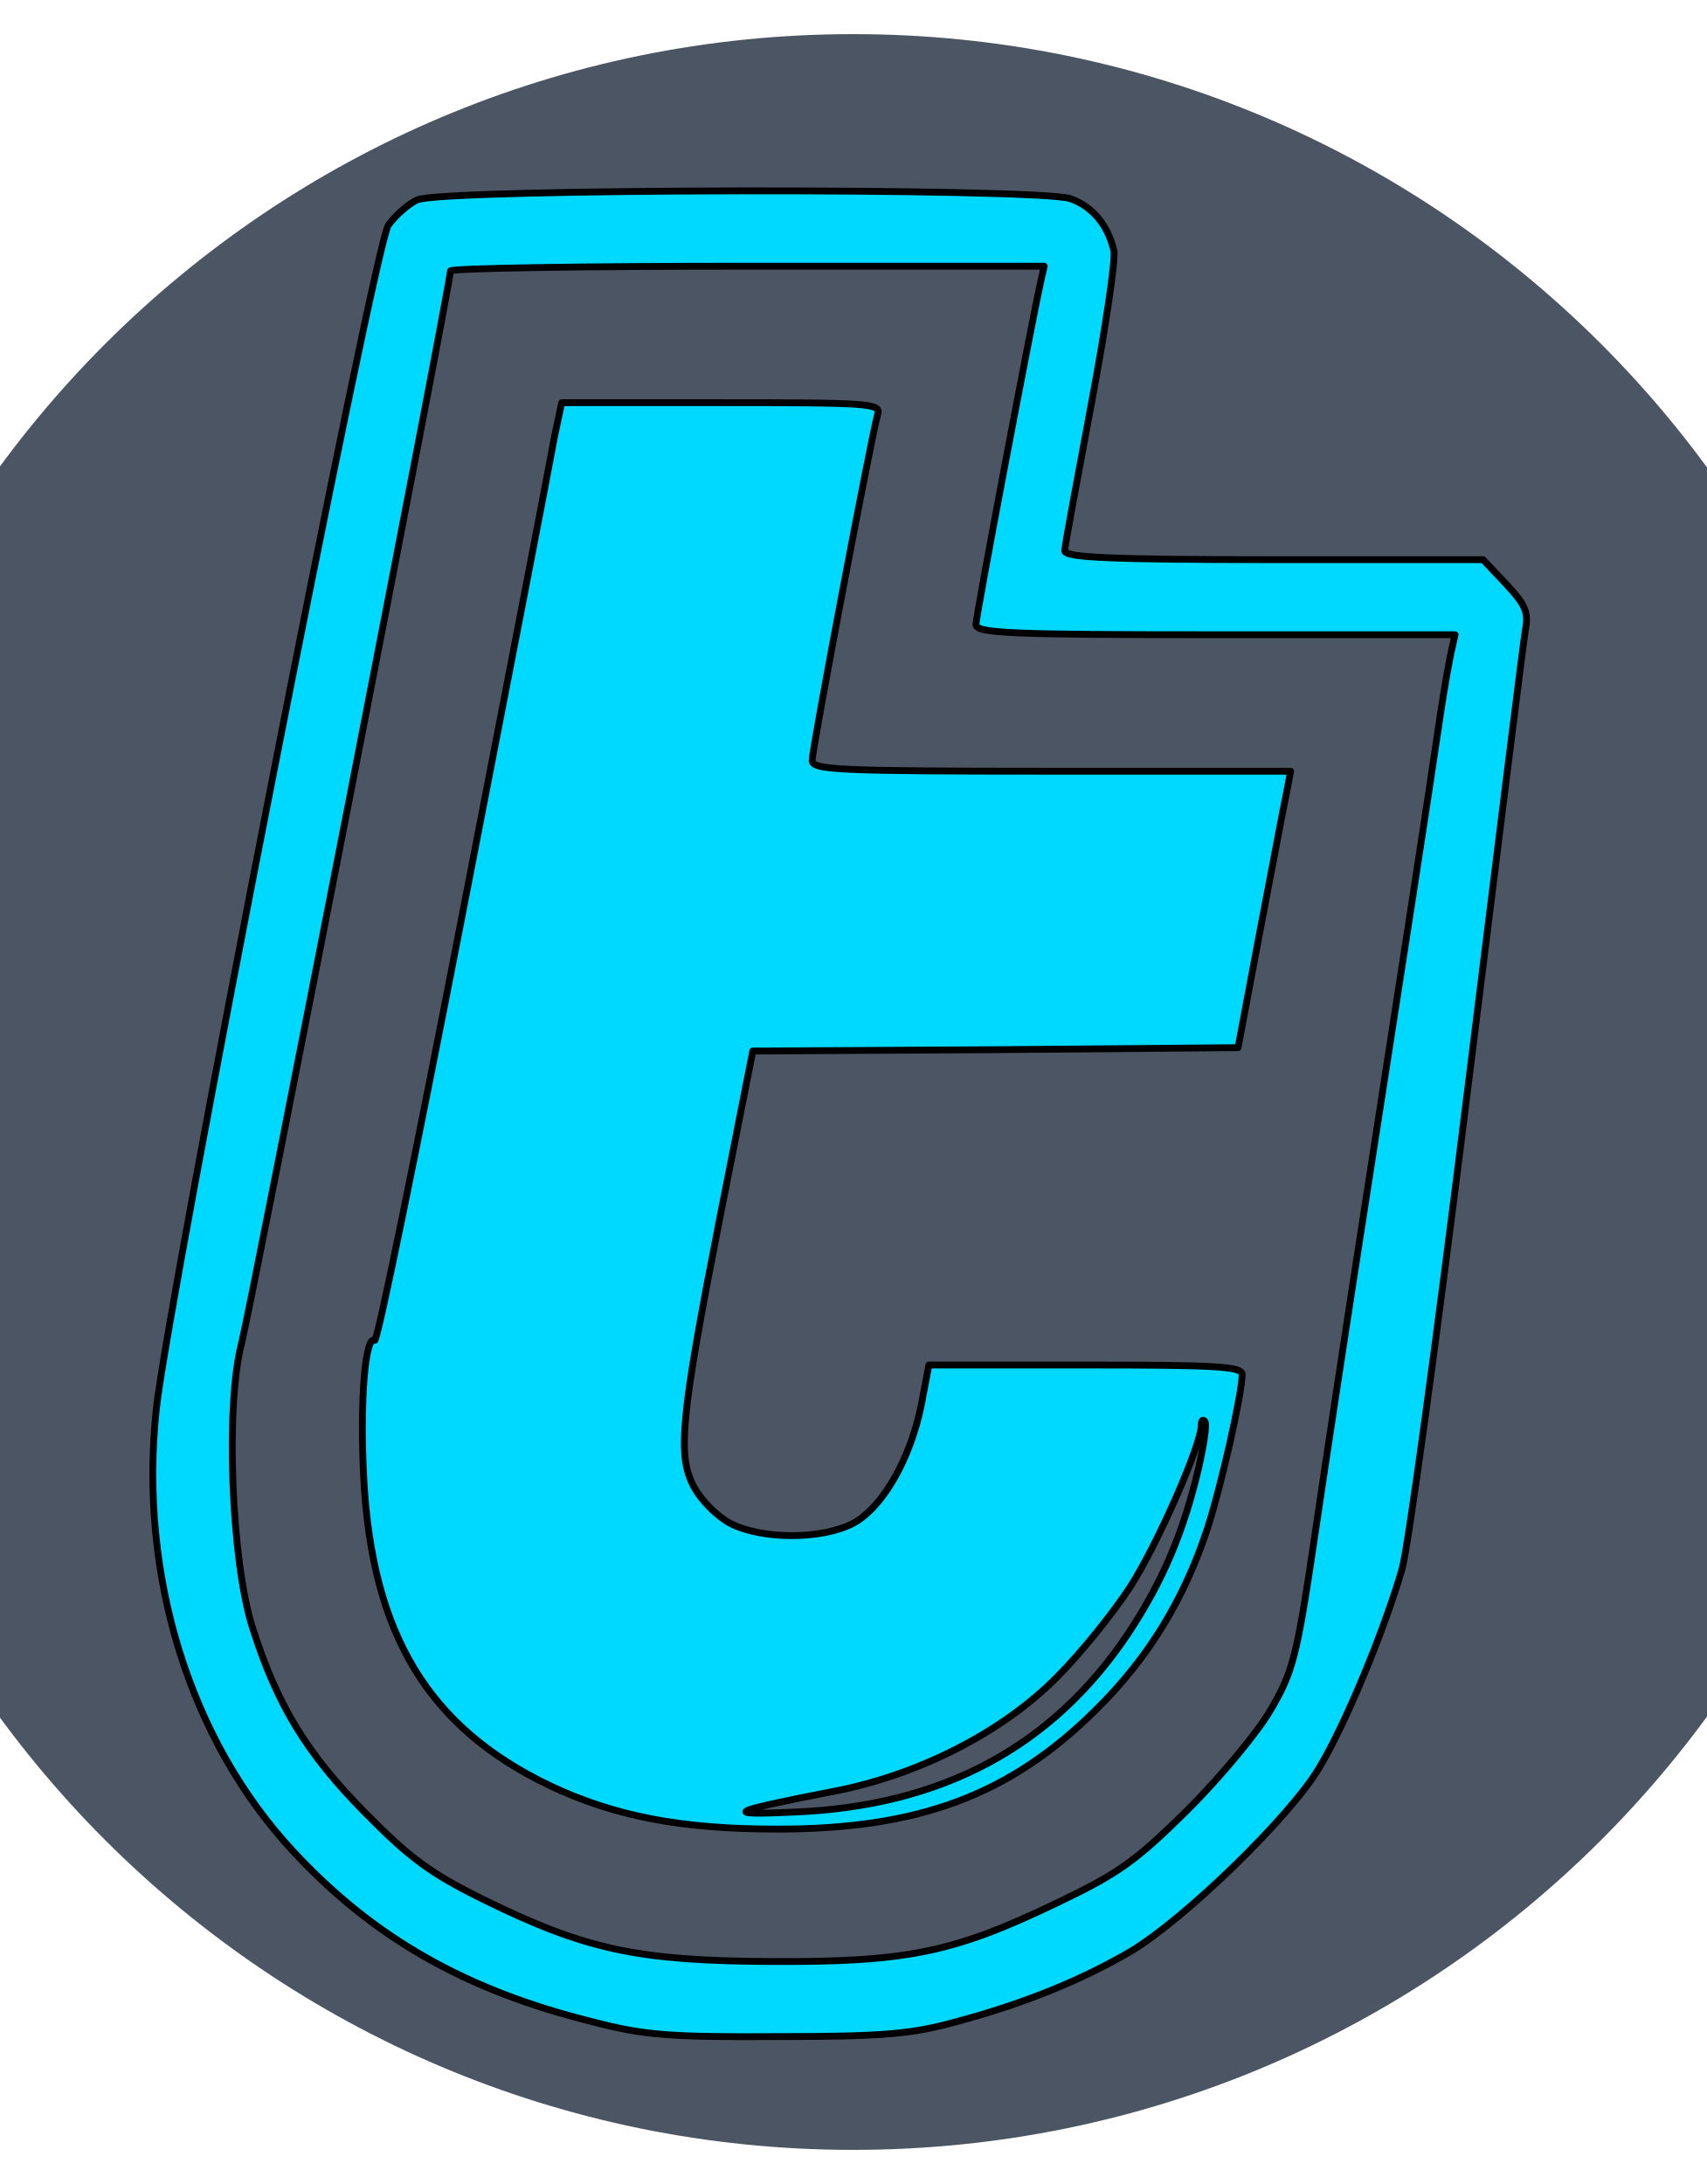
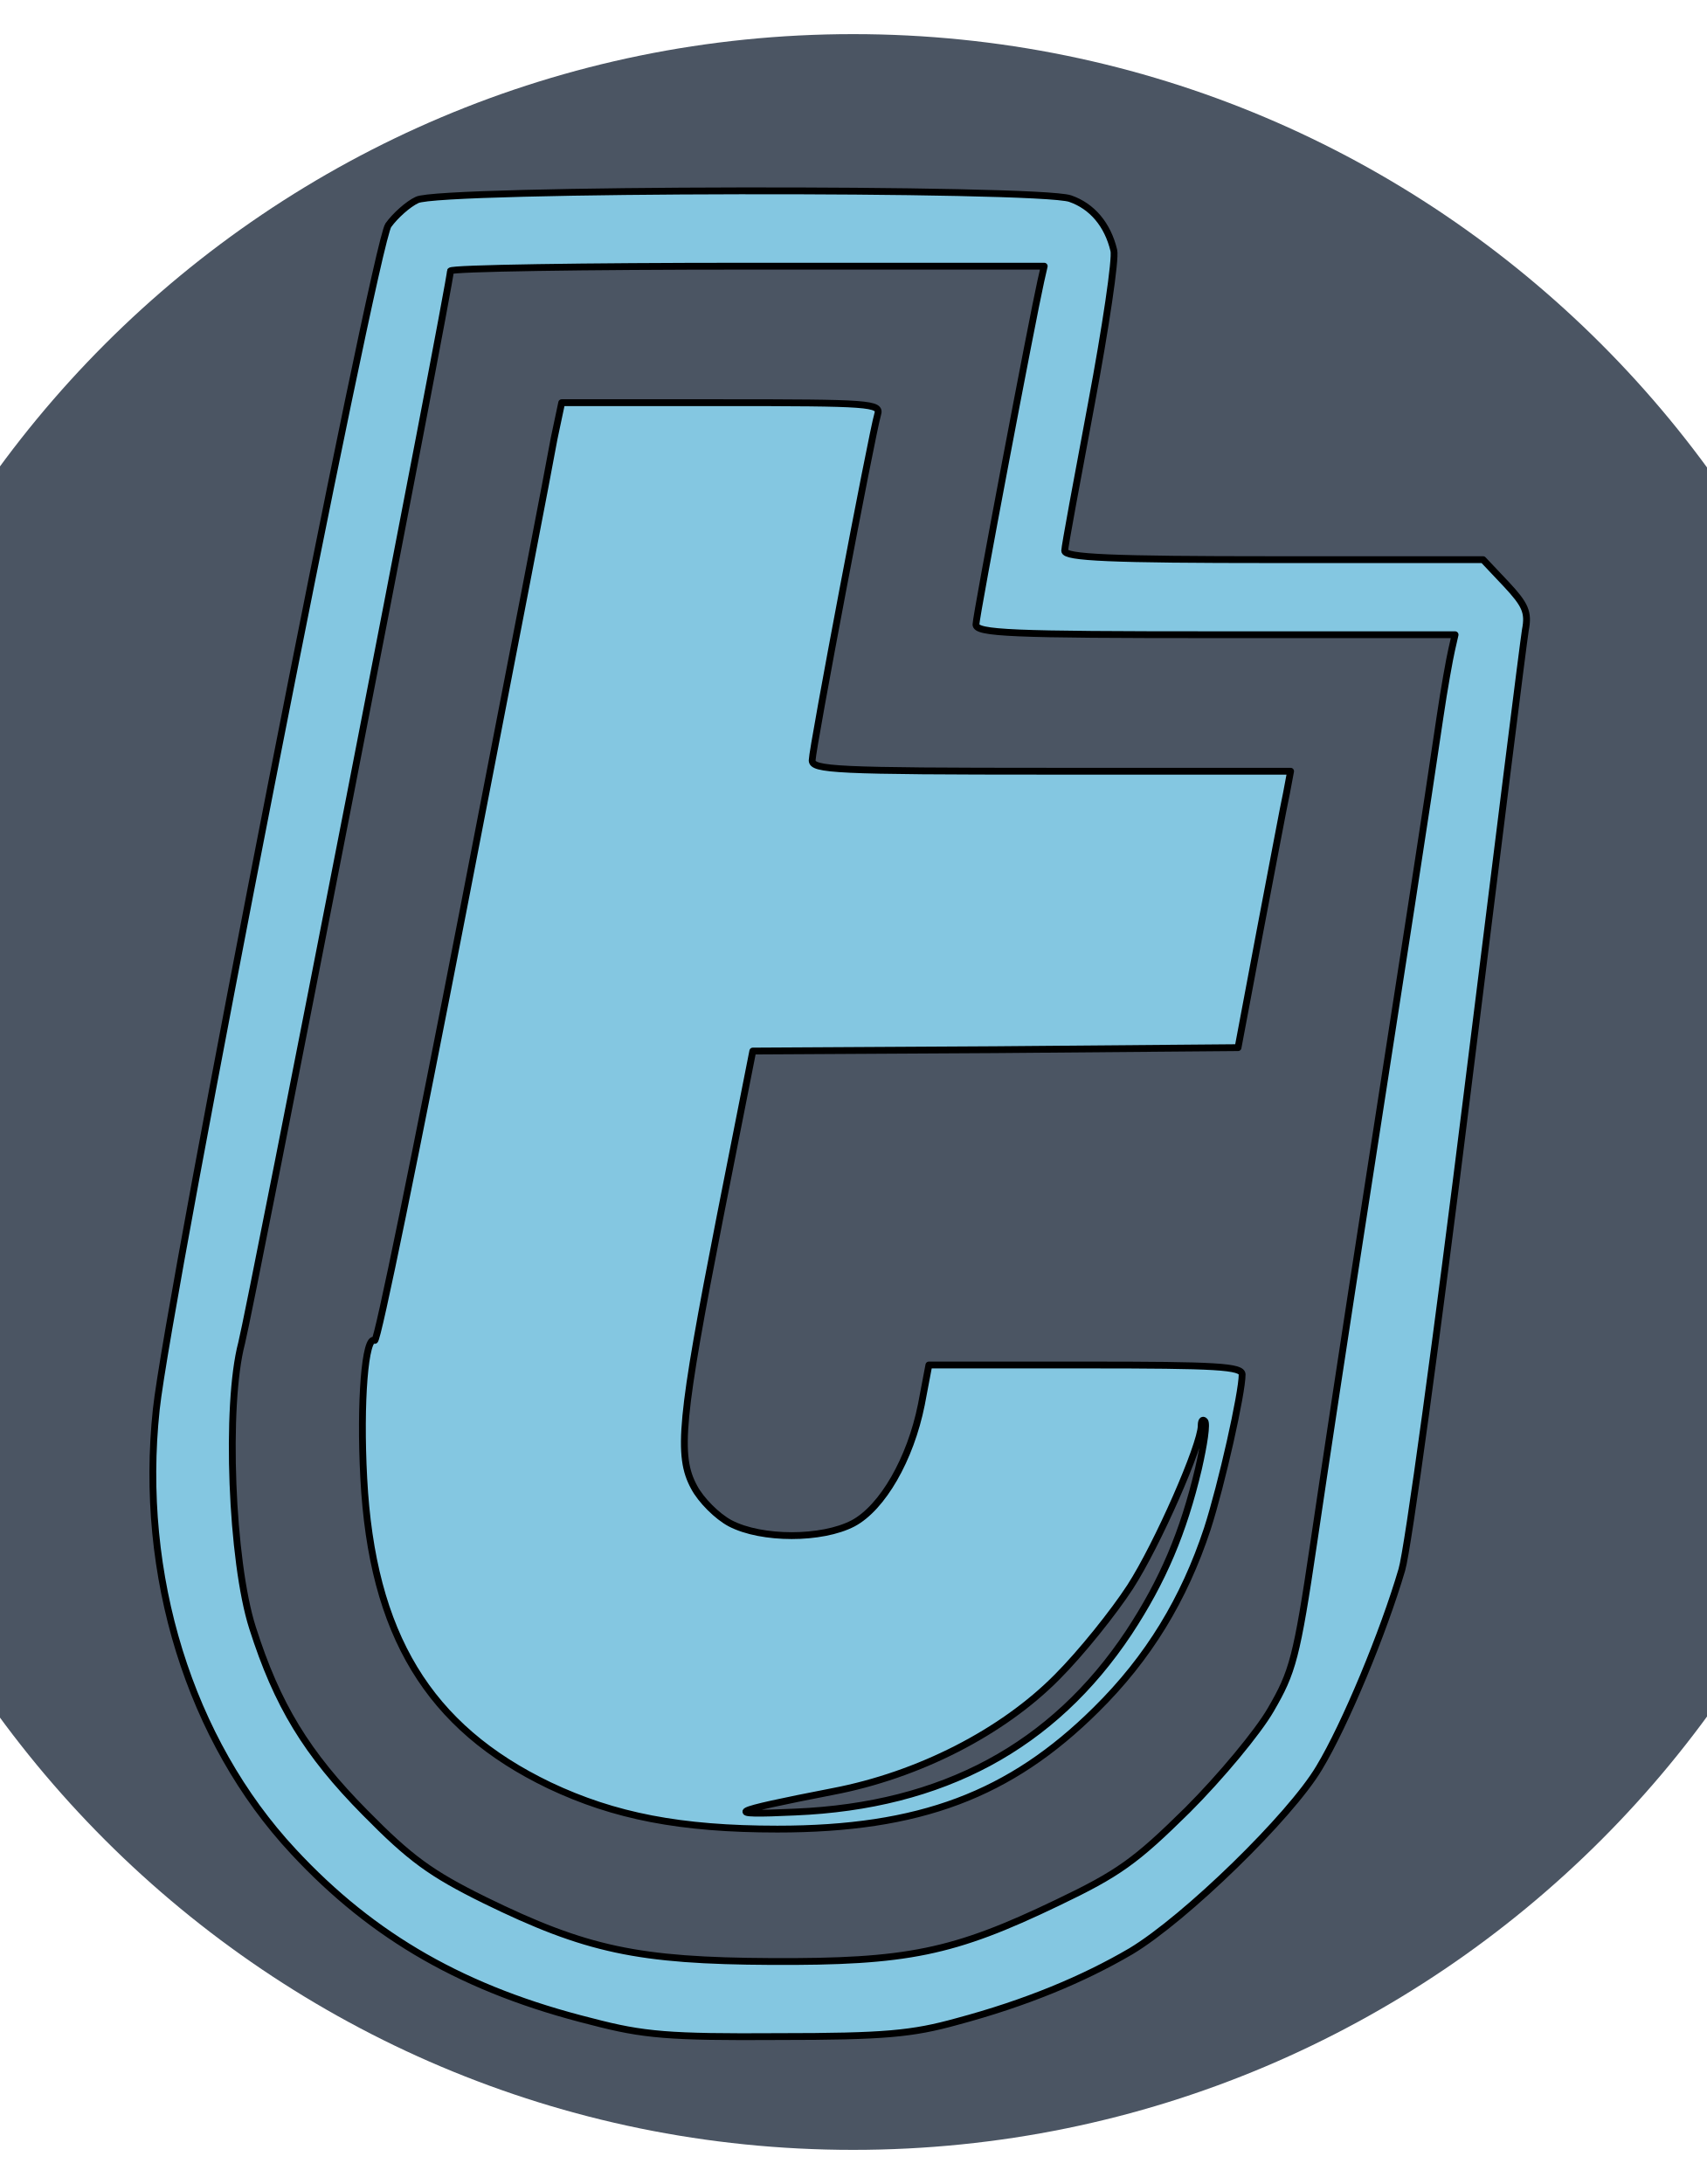
<svg xmlns="http://www.w3.org/2000/svg" version="1.0" width="250pt" height="320pt" viewBox="0 0 250 320" preserveAspectRatio="xMidYMid meet">
  <circle cx="125" cy="160" r="155" fill="#4B5563" />
-   <g transform="translate(0,320) scale(0.1,-0.1)" fill="#00D9FF" stroke="#000000" stroke-width="10" stroke-linejoin="round" stroke-linecap="round">
+   <g transform="translate(0,320) scale(0.1,-0.1)" fill="#84C7E1" stroke="#000000" stroke-width="10" stroke-linejoin="round" stroke-linecap="round">
    <path d="M611 2907 c-13 -6 -32 -23 -42 -37 -20 -28 -323 -1574 -340 -1735 -26 -243 49 -485 201 -648 117 -126 252 -203 437 -249 76 -20 114 -23 273 -22 157 0 197 4 262 22 101 27 185 62 255 103 80 48 234 198 276 269 38 63 94 198 121 290 9 30 52 345 96 700 44 355 82 659 85 677 5 26 0 37 -28 67 l-34 36 -307 0 c-238 0 -306 3 -306 13 0 6 18 103 39 215 21 112 36 213 33 225 -9 38 -32 65 -64 76 -47 16 -925 15 -957 -2z m914 -119 c-12 -53 -95 -490 -95 -503 0 -13 51 -15 351 -15 l351 0 -5 -22 c-3 -13 -11 -57 -17 -98 -18 -123 -57 -375 -109 -710 -27 -173 -61 -398 -76 -500 -25 -169 -31 -190 -63 -245 -19 -33 -74 -99 -122 -147 -76 -75 -101 -93 -191 -136 -152 -73 -220 -87 -419 -86 -195 1 -271 17 -420 90 -79 39 -109 61 -175 128 -86 87 -129 158 -165 271 -31 97 -40 326 -16 417 14 55 306 1552 306 1571 0 4 196 7 435 7 l435 0 -5 -22z" />
    <path d="M812 2558 c-5 -29 -65 -340 -133 -690 -68 -350 -126 -635 -130 -632 -14 8 -22 -90 -16 -202 12 -229 95 -365 272 -450 95 -45 192 -64 334 -64 208 0 341 50 467 175 77 76 129 162 163 265 21 65 51 199 51 226 0 12 -37 14 -229 14 l-230 0 -11 -58 c-16 -80 -57 -151 -100 -174 -46 -24 -134 -24 -180 0 -19 10 -43 34 -53 53 -25 46 -20 100 38 396 l48 243 355 2 356 3 32 170 c18 94 35 185 39 203 l6 32 -351 0 c-318 0 -350 2 -350 16 0 17 87 476 96 507 5 16 -11 17 -229 17 l-234 0 -11 -52z m944 -1510 c-22 -93 -52 -164 -102 -240 -111 -167 -273 -254 -489 -263 -108 -5 -99 0 55 30 126 24 249 87 329 168 35 35 83 95 107 132 40 62 104 208 104 236 0 7 2 10 5 7 4 -3 -1 -35 -9 -70z" />
  </g>
</svg>
